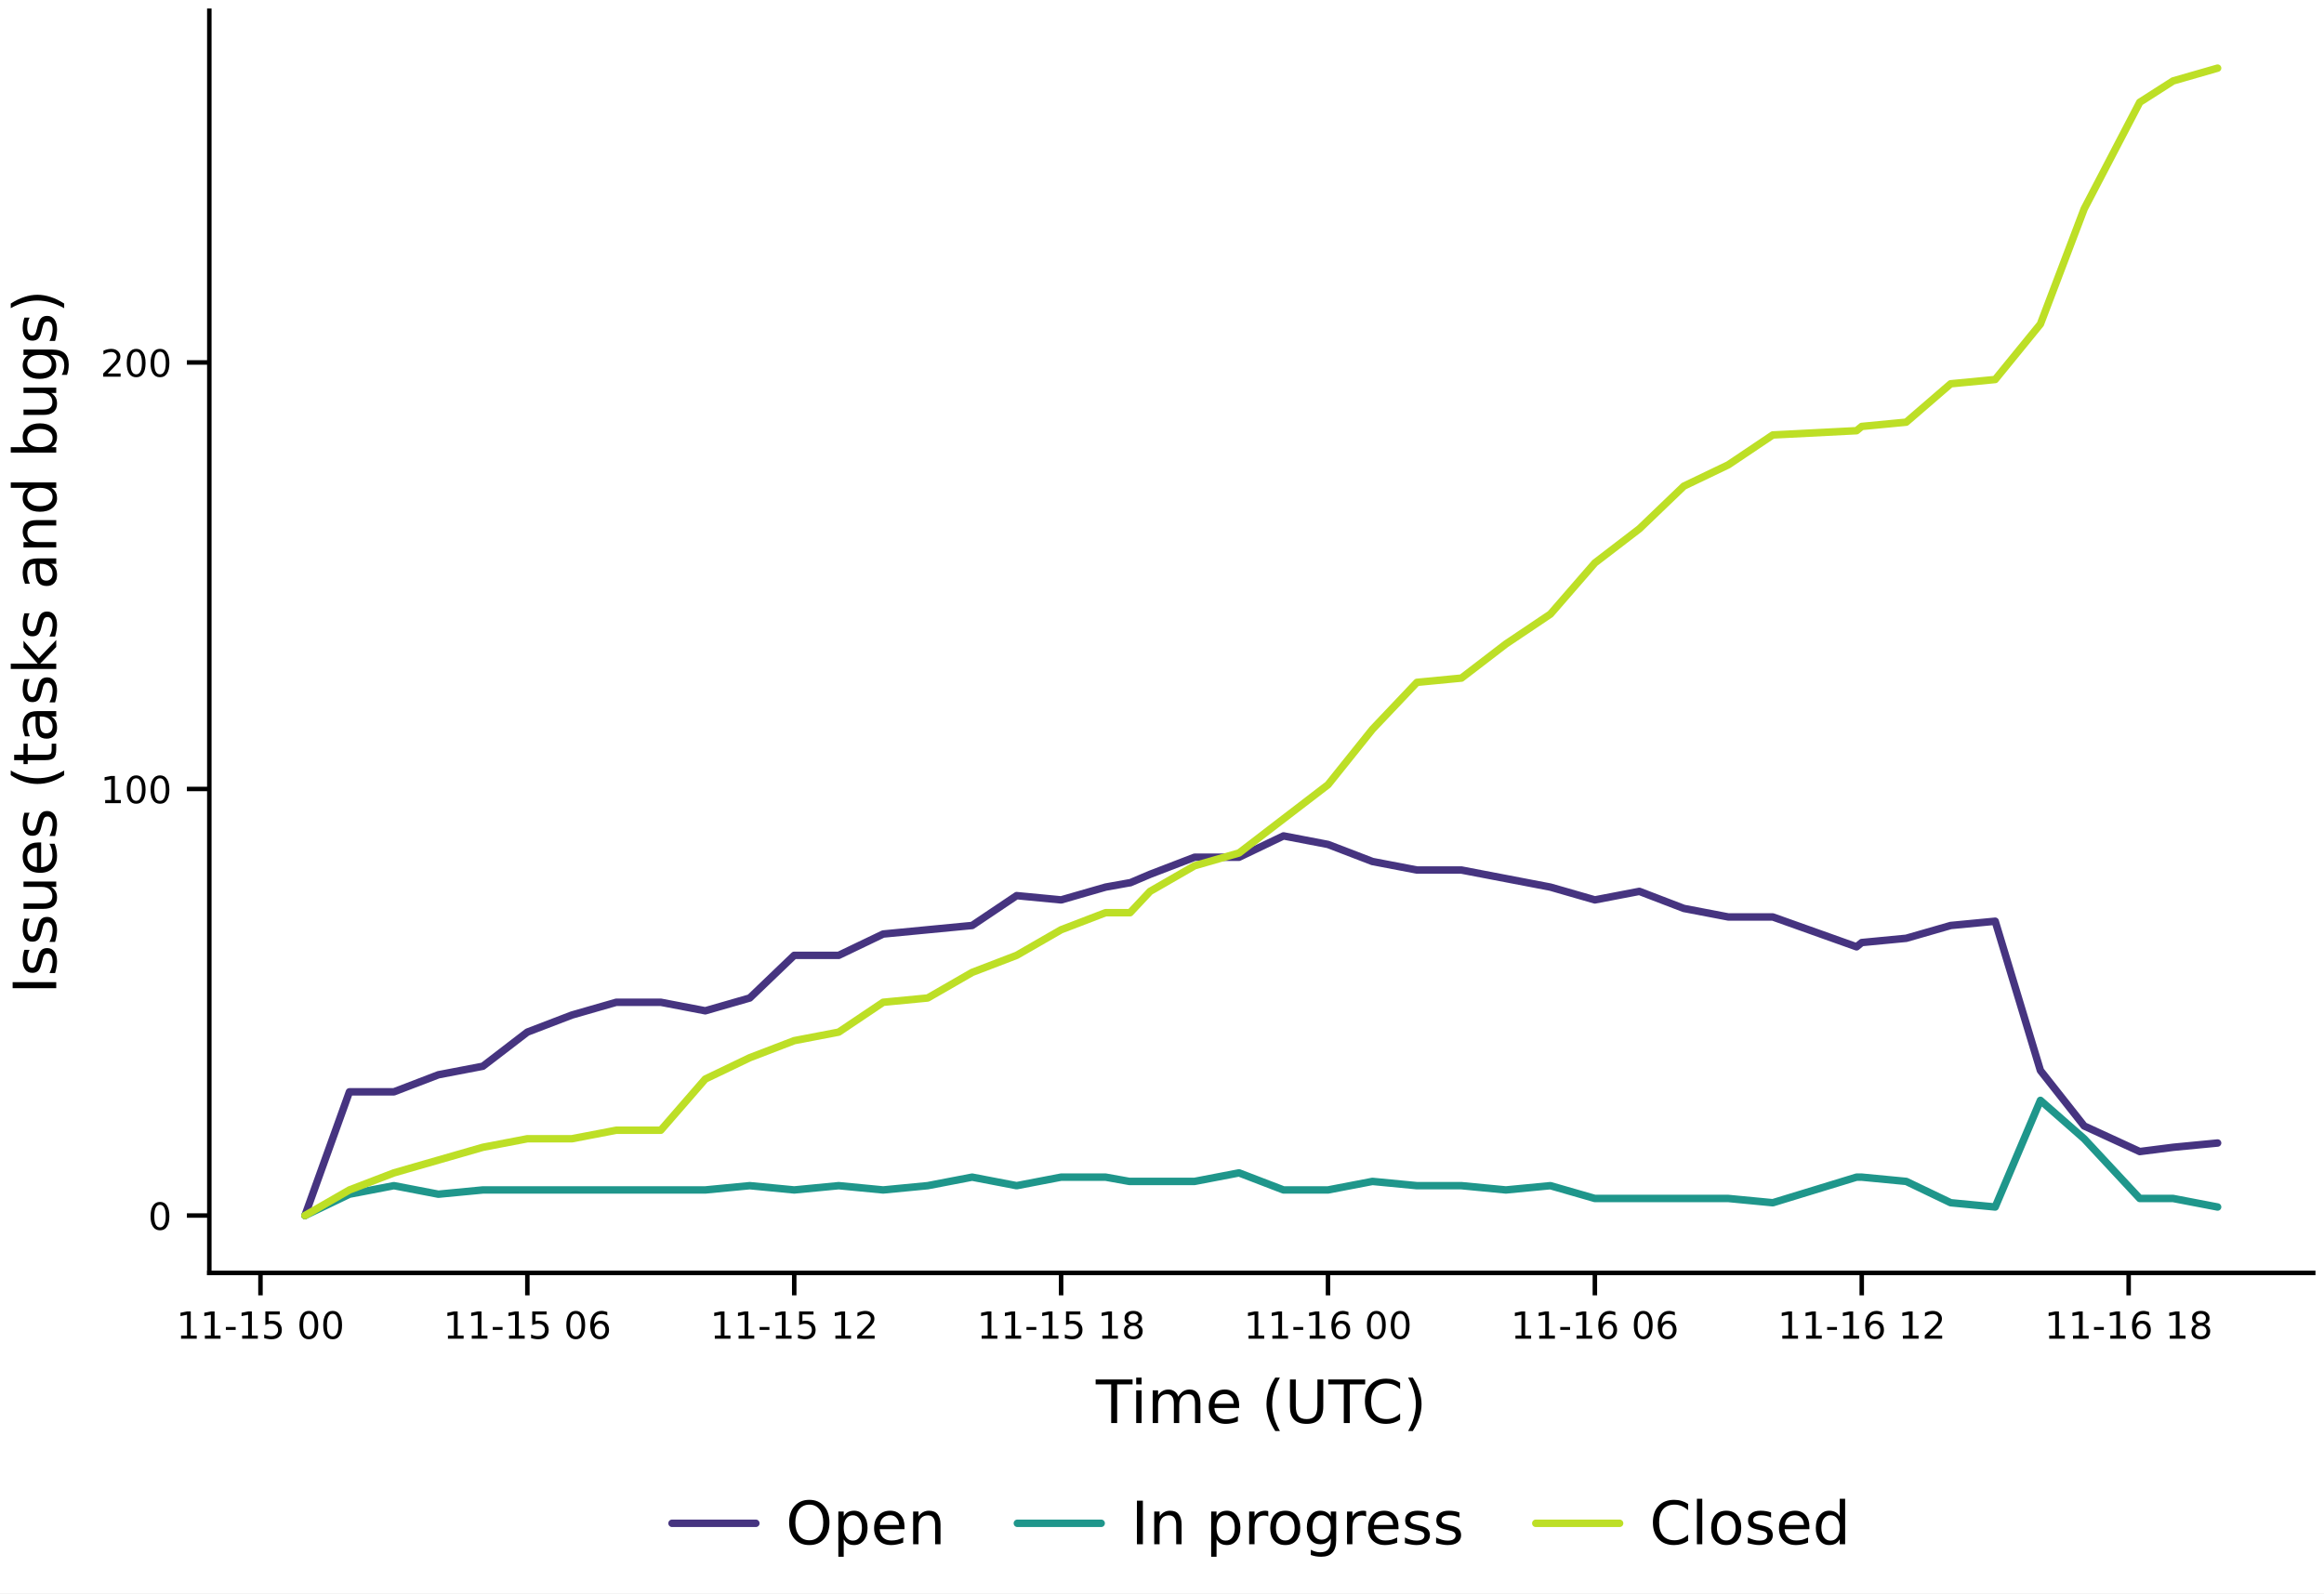
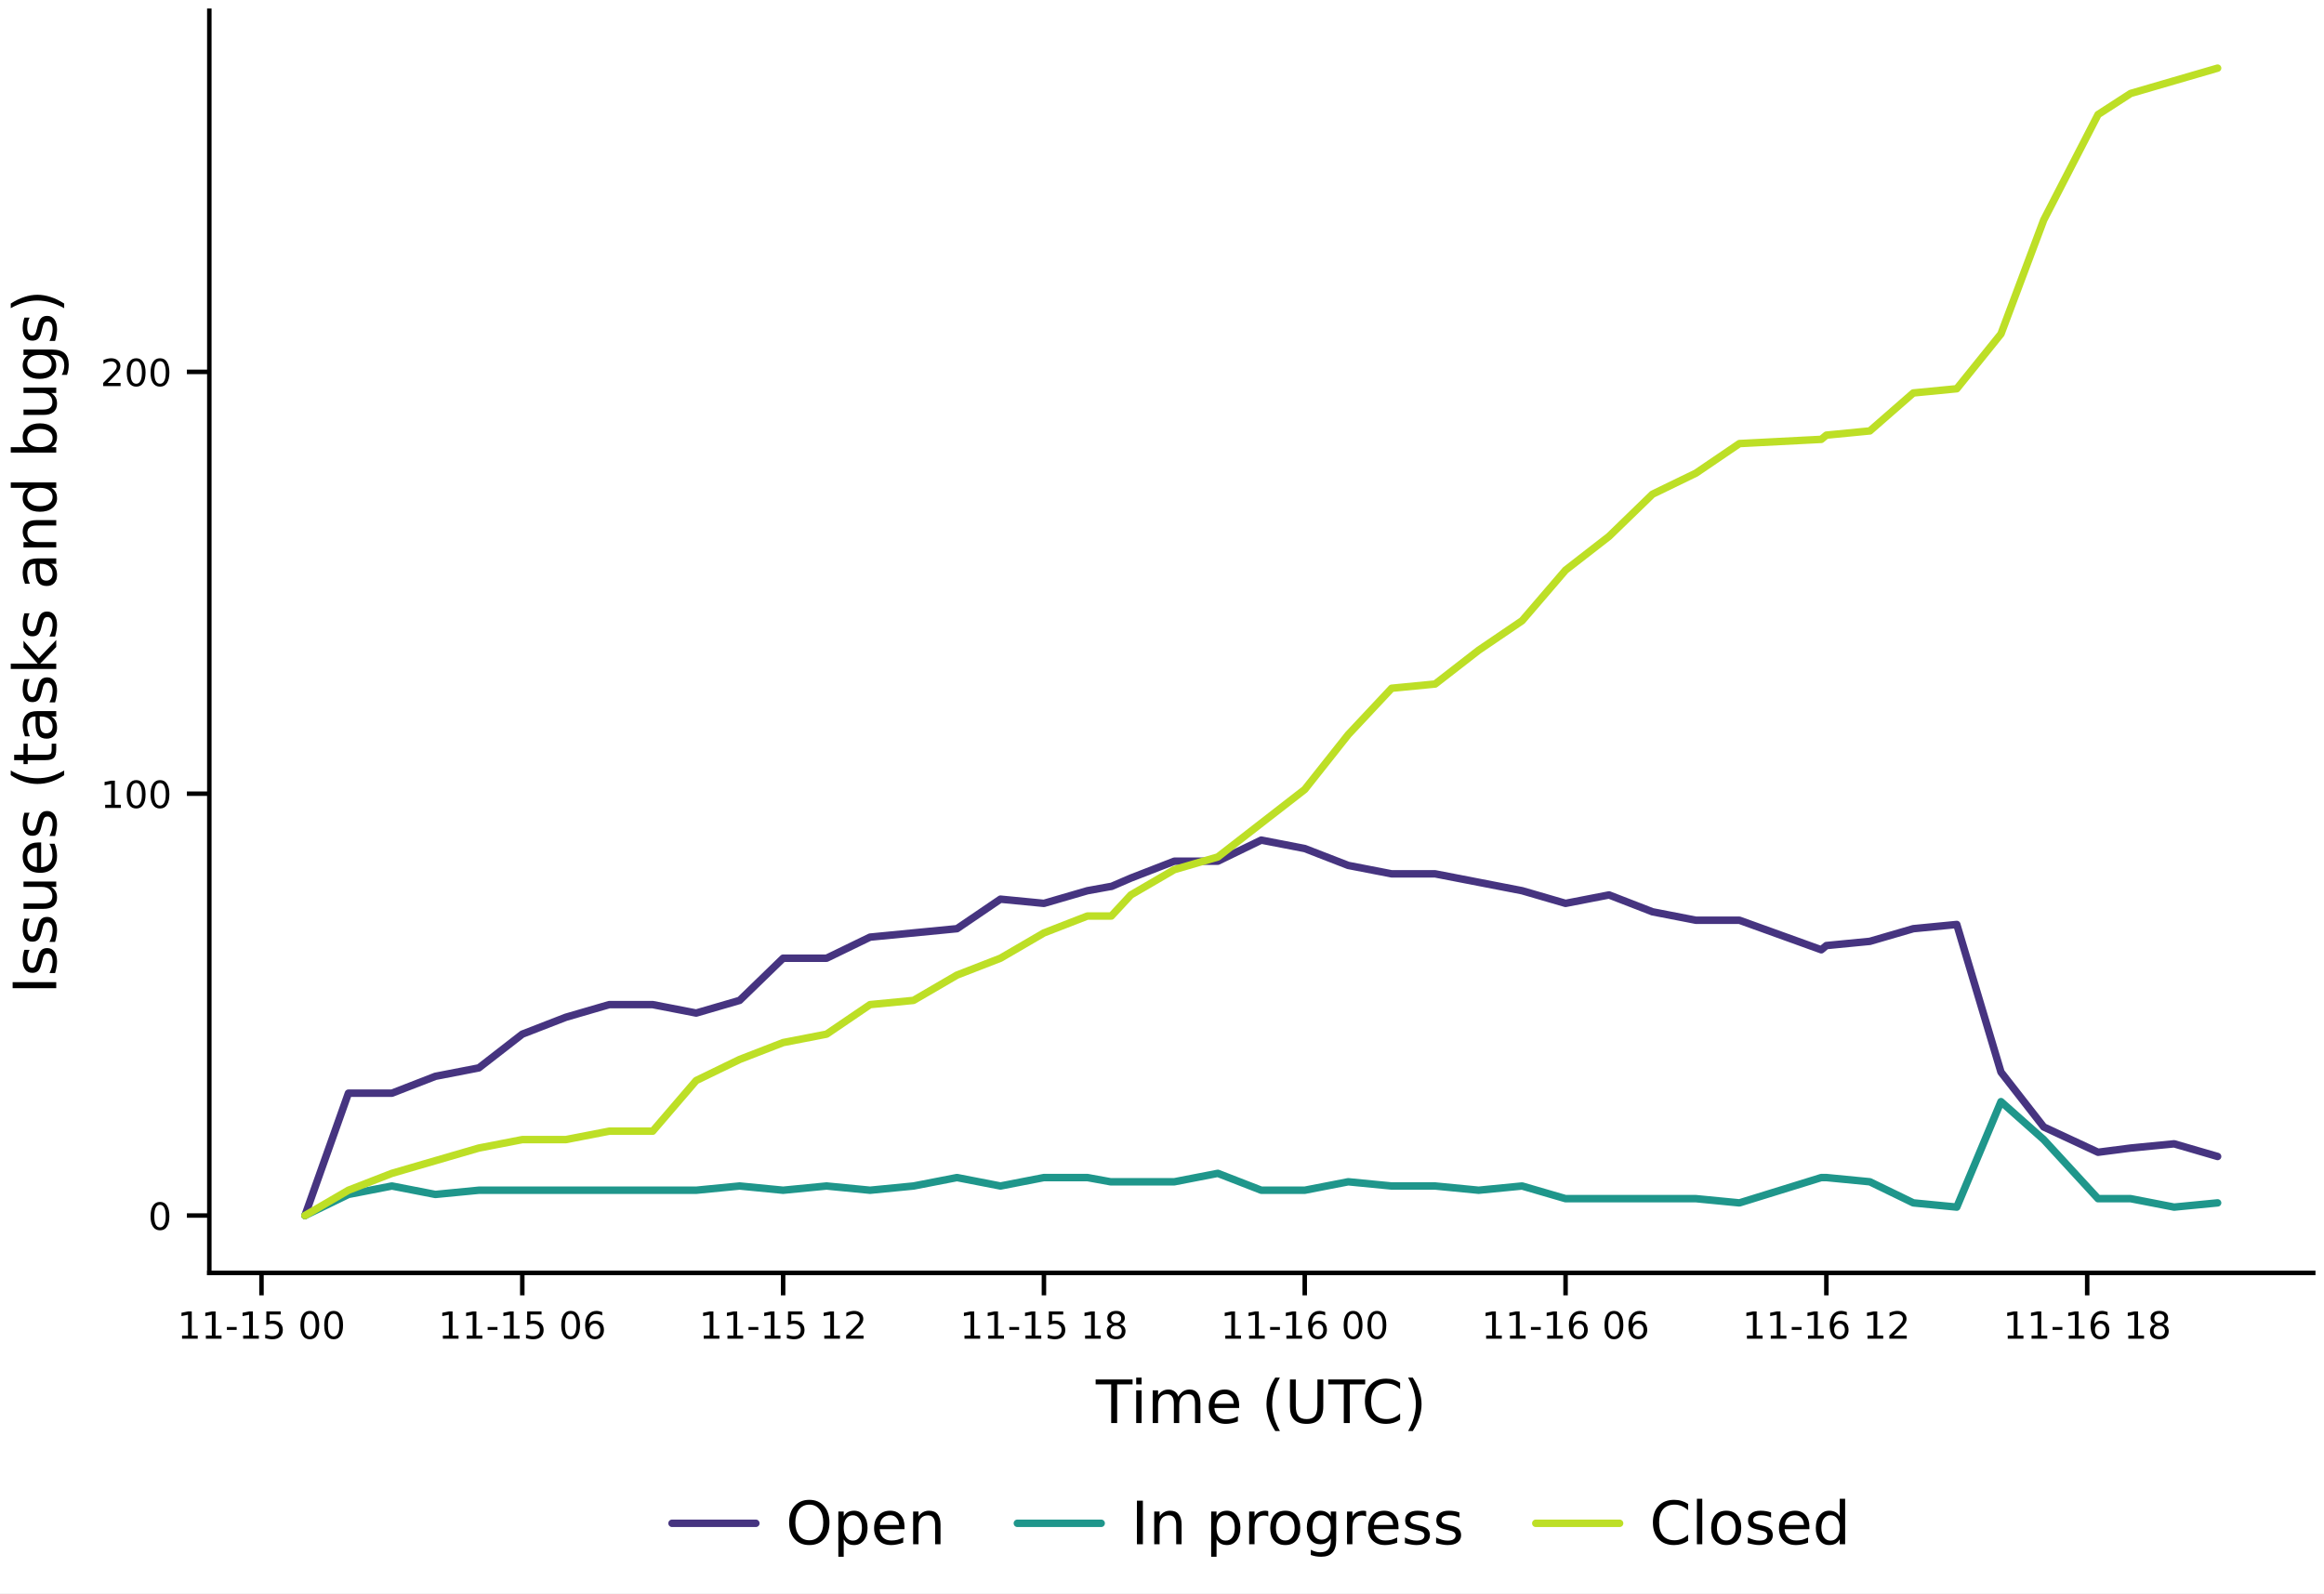
<svg xmlns="http://www.w3.org/2000/svg" xmlns:xlink="http://www.w3.org/1999/xlink" width="310.696pt" height="213.046pt" viewBox="0 0 310.696 213.046" version="1.1">
  <defs>
    <style type="text/css">*{stroke-linejoin: round; stroke-linecap: butt}</style>
  </defs>
  <g id="figure_1">
    <g id="patch_1">
      <path d="M -0 213.046  L 310.696 213.046  L 310.696 0  L -0 0  z " style="fill: #ffffff" />
    </g>
    <g id="axes_1">
      <g id="patch_2">
        <path d="M 27.984 170.203  L 309.256 170.203  L 309.256 1.44  L 27.984 1.44  z " style="fill: #ffffff" />
      </g>
      <g id="matplotlib.axis_1">
        <g id="xtick_1">
          <g id="line2d_1">
            <defs>
-               <path id="m7419dec6ee" d="M 0 0  L 0 3  " style="stroke: #000000; stroke-width: 0.6" />
+               <path id="m48ec6e4c4b" d="M 0 0  L 0 3  " style="stroke: #000000; stroke-width: 0.6" />
            </defs>
            <g>
-               <use xlink:href="#m7419dec6ee" x="34.823" y="170.203" style="stroke: #000000; stroke-width: 0.6" />
+               <use xlink:href="#m48ec6e4c4b" x="34.958" y="170.203" style="stroke: #000000; stroke-width: 0.6" />
            </g>
          </g>
          <g id="text_1">
-             <text style="font-size: 5px; font-family: 'DejaVu Sans', sans-serif; text-anchor: middle" x="34.823" y="179.002" transform="rotate(-0 34.8229 179.0017)">11-15 00</text>
+             <text style="font-size: 5px; font-family: 'DejaVu Sans', sans-serif; text-anchor: middle" x="34.958" y="179.002" transform="rotate(-0 34.95805 179.0017)">11-15 00</text>
          </g>
        </g>
        <g id="xtick_2">
          <g id="line2d_2">
            <g>
-               <use xlink:href="#m7419dec6ee" x="70.502" y="170.203" style="stroke: #000000; stroke-width: 0.6" />
+               <use xlink:href="#m48ec6e4c4b" x="69.826" y="170.203" style="stroke: #000000; stroke-width: 0.6" />
            </g>
          </g>
          <g id="text_2">
-             <text style="font-size: 5px; font-family: 'DejaVu Sans', sans-serif; text-anchor: middle" x="70.502" y="179.002" transform="rotate(-0 70.50215 179.0017)">11-15 06</text>
+             <text style="font-size: 5px; font-family: 'DejaVu Sans', sans-serif; text-anchor: middle" x="69.826" y="179.002" transform="rotate(-0 69.82641 179.0017)">11-15 06</text>
          </g>
        </g>
        <g id="xtick_3">
          <g id="line2d_3">
            <g>
-               <use xlink:href="#m7419dec6ee" x="106.181" y="170.203" style="stroke: #000000; stroke-width: 0.6" />
+               <use xlink:href="#m48ec6e4c4b" x="104.695" y="170.203" style="stroke: #000000; stroke-width: 0.6" />
            </g>
          </g>
          <g id="text_3">
-             <text style="font-size: 5px; font-family: 'DejaVu Sans', sans-serif; text-anchor: middle" x="106.181" y="179.002" transform="rotate(-0 106.1814 179.0017)">11-15 12</text>
+             <text style="font-size: 5px; font-family: 'DejaVu Sans', sans-serif; text-anchor: middle" x="104.695" y="179.002" transform="rotate(-0 104.6948 179.0017)">11-15 12</text>
          </g>
        </g>
        <g id="xtick_4">
          <g id="line2d_4">
            <g>
-               <use xlink:href="#m7419dec6ee" x="141.861" y="170.203" style="stroke: #000000; stroke-width: 0.6" />
+               <use xlink:href="#m48ec6e4c4b" x="139.563" y="170.203" style="stroke: #000000; stroke-width: 0.6" />
            </g>
          </g>
          <g id="text_4">
-             <text style="font-size: 5px; font-family: 'DejaVu Sans', sans-serif; text-anchor: middle" x="141.861" y="179.002" transform="rotate(-0 141.8607 179.0017)">11-15 18</text>
+             <text style="font-size: 5px; font-family: 'DejaVu Sans', sans-serif; text-anchor: middle" x="139.563" y="179.002" transform="rotate(-0 139.5631 179.0017)">11-15 18</text>
          </g>
        </g>
        <g id="xtick_5">
          <g id="line2d_5">
            <g>
-               <use xlink:href="#m7419dec6ee" x="177.54" y="170.203" style="stroke: #000000; stroke-width: 0.6" />
+               <use xlink:href="#m48ec6e4c4b" x="174.431" y="170.203" style="stroke: #000000; stroke-width: 0.6" />
            </g>
          </g>
          <g id="text_5">
-             <text style="font-size: 5px; font-family: 'DejaVu Sans', sans-serif; text-anchor: middle" x="177.54" y="179.002" transform="rotate(-0 177.5399 179.0017)">11-16 00</text>
+             <text style="font-size: 5px; font-family: 'DejaVu Sans', sans-serif; text-anchor: middle" x="174.431" y="179.002" transform="rotate(-0 174.4315 179.0017)">11-16 00</text>
          </g>
        </g>
        <g id="xtick_6">
          <g id="line2d_6">
            <g>
-               <use xlink:href="#m7419dec6ee" x="213.219" y="170.203" style="stroke: #000000; stroke-width: 0.6" />
+               <use xlink:href="#m48ec6e4c4b" x="209.3" y="170.203" style="stroke: #000000; stroke-width: 0.6" />
            </g>
          </g>
          <g id="text_6">
-             <text style="font-size: 5px; font-family: 'DejaVu Sans', sans-serif; text-anchor: middle" x="213.219" y="179.002" transform="rotate(-0 213.2192 179.0017)">11-16 06</text>
+             <text style="font-size: 5px; font-family: 'DejaVu Sans', sans-serif; text-anchor: middle" x="209.3" y="179.002" transform="rotate(-0 209.2999 179.0017)">11-16 06</text>
          </g>
        </g>
        <g id="xtick_7">
          <g id="line2d_7">
            <g>
-               <use xlink:href="#m7419dec6ee" x="248.898" y="170.203" style="stroke: #000000; stroke-width: 0.6" />
+               <use xlink:href="#m48ec6e4c4b" x="244.168" y="170.203" style="stroke: #000000; stroke-width: 0.6" />
            </g>
          </g>
          <g id="text_7">
-             <text style="font-size: 5px; font-family: 'DejaVu Sans', sans-serif; text-anchor: middle" x="248.898" y="179.002" transform="rotate(-0 248.8984 179.0017)">11-16 12</text>
+             <text style="font-size: 5px; font-family: 'DejaVu Sans', sans-serif; text-anchor: middle" x="244.168" y="179.002" transform="rotate(-0 244.1682 179.0017)">11-16 12</text>
          </g>
        </g>
        <g id="xtick_8">
          <g id="line2d_8">
            <g>
-               <use xlink:href="#m7419dec6ee" x="284.578" y="170.203" style="stroke: #000000; stroke-width: 0.6" />
+               <use xlink:href="#m48ec6e4c4b" x="279.037" y="170.203" style="stroke: #000000; stroke-width: 0.6" />
            </g>
          </g>
          <g id="text_8">
-             <text style="font-size: 5px; font-family: 'DejaVu Sans', sans-serif; text-anchor: middle" x="284.578" y="179.002" transform="rotate(-0 284.5777 179.0017)">11-16 18</text>
+             <text style="font-size: 5px; font-family: 'DejaVu Sans', sans-serif; text-anchor: middle" x="279.037" y="179.002" transform="rotate(-0 279.0366 179.0017)">11-16 18</text>
          </g>
        </g>
        <g id="text_9">
          <text style="font-size: 8px; font-family: 'DejaVu Sans', sans-serif; text-anchor: middle" x="168.62" y="190.282" transform="rotate(-0 168.6201 190.2816)">Time (UTC)</text>
        </g>
      </g>
      <g id="matplotlib.axis_2">
        <g id="ytick_1">
          <g id="line2d_9">
            <defs>
-               <path id="m2475d0362e" d="M 0 0  L -3 0  " style="stroke: #000000; stroke-width: 0.6" />
+               <path id="m8d5b6a11be" d="M 0 0  L -3 0  " style="stroke: #000000; stroke-width: 0.6" />
            </defs>
            <g>
-               <use xlink:href="#m2475d0362e" x="27.984" y="162.532" style="stroke: #000000; stroke-width: 0.6" />
+               <use xlink:href="#m8d5b6a11be" x="27.984" y="162.532" style="stroke: #000000; stroke-width: 0.6" />
            </g>
          </g>
          <g id="text_10">
            <text style="font-size: 5px; font-family: 'DejaVu Sans', sans-serif; text-anchor: end" x="22.984" y="164.431" transform="rotate(-0 22.98438 164.4312)">0</text>
          </g>
        </g>
        <g id="ytick_2">
          <g id="line2d_10">
            <g>
-               <use xlink:href="#m2475d0362e" x="27.984" y="105.498" style="stroke: #000000; stroke-width: 0.6" />
+               <use xlink:href="#m8d5b6a11be" x="27.984" y="106.127" style="stroke: #000000; stroke-width: 0.6" />
            </g>
          </g>
          <g id="text_11">
-             <text style="font-size: 5px; font-family: 'DejaVu Sans', sans-serif; text-anchor: end" x="22.984" y="107.397" transform="rotate(-0 22.98438 107.3975)">100</text>
+             <text style="font-size: 5px; font-family: 'DejaVu Sans', sans-serif; text-anchor: end" x="22.984" y="108.027" transform="rotate(-0 22.98438 108.0265)">100</text>
          </g>
        </g>
        <g id="ytick_3">
          <g id="line2d_11">
            <g>
-               <use xlink:href="#m2475d0362e" x="27.984" y="48.464" style="stroke: #000000; stroke-width: 0.6" />
+               <use xlink:href="#m8d5b6a11be" x="27.984" y="49.722" style="stroke: #000000; stroke-width: 0.6" />
            </g>
          </g>
          <g id="text_12">
-             <text style="font-size: 5px; font-family: 'DejaVu Sans', sans-serif; text-anchor: end" x="22.984" y="50.364" transform="rotate(-0 22.98438 50.36374)">200</text>
+             <text style="font-size: 5px; font-family: 'DejaVu Sans', sans-serif; text-anchor: end" x="22.984" y="51.622" transform="rotate(-0 22.98438 51.62184)">200</text>
          </g>
        </g>
        <g id="text_13">
          <text style="font-size: 8px; font-family: 'DejaVu Sans', sans-serif; text-anchor: middle" x="7.519" y="85.821" transform="rotate(-90 7.51875 85.82143)">Issues (tasks and bugs)</text>
        </g>
      </g>
      <g id="line2d_12">
-         <path d="M 40.769 162.532  L 46.716 145.992  L 52.663 145.992  L 58.609 143.711  L 64.556 142.57  L 70.502 138.007  L 76.449 135.726  L 82.395 134.015  L 88.342 134.015  L 94.288 135.156  L 100.235 133.445  L 106.181 127.741  L 112.128 127.741  L 118.074 124.89  L 124.021 124.319  L 129.968 123.749  L 135.914 119.757  L 141.861 120.327  L 147.807 118.616  L 150.979 118.046  L 151.078 118.046  L 153.754 116.905  L 159.7 114.623  L 165.647 114.623  L 171.593 111.772  L 177.54 112.912  L 183.486 115.194  L 189.433 116.334  L 195.38 116.334  L 201.326 117.475  L 207.273 118.616  L 213.219 120.327  L 219.166 119.186  L 225.112 121.468  L 231.059 122.608  L 237.005 122.608  L 248.205 126.601  L 248.898 126.03  L 254.845 125.46  L 260.792 123.749  L 266.738 123.179  L 272.784 143.14  L 278.631 150.555  L 286.064 153.977  L 290.524 153.406  L 296.471 152.836  " clip-path="url(#pe06ed21122)" style="fill: none; stroke: #463480; stroke-linecap: round" />
+         <path d="M 40.769 162.532  L 46.581 146.174  L 52.392 146.174  L 58.204 143.918  L 64.015 142.79  L 69.826 138.278  L 75.638 136.022  L 81.449 134.329  L 87.261 134.329  L 93.072 135.458  L 98.883 133.765  L 104.695 128.125  L 110.506 128.125  L 116.318 125.305  L 122.129 124.741  L 127.94 124.177  L 133.752 120.228  L 139.563 120.792  L 145.375 119.1  L 148.474 118.536  L 148.571 118.536  L 151.186 117.408  L 156.997 115.152  L 162.809 115.152  L 168.62 112.332  L 174.431 113.46  L 180.243 115.716  L 186.054 116.844  L 191.866 116.844  L 197.677 117.972  L 203.488 119.1  L 209.3 120.792  L 215.111 119.664  L 220.923 121.92  L 226.734 123.049  L 232.545 123.049  L 243.49 126.997  L 244.168 126.433  L 249.98 125.869  L 255.791 124.177  L 261.602 123.613  L 267.511 143.354  L 273.225 150.687  L 280.489 154.071  L 284.848 153.507  L 290.659 152.943  L 296.471 154.635  " clip-path="url(#pe6f6a98309)" style="fill: none; stroke: #463480; stroke-linecap: round" />
      </g>
      <g id="line2d_13">
-         <path d="M 40.769 162.532  L 46.716 159.68  L 52.663 158.539  L 58.609 159.68  L 64.556 159.11  L 70.502 159.11  L 76.449 159.11  L 82.395 159.11  L 88.342 159.11  L 94.288 159.11  L 100.235 158.539  L 106.181 159.11  L 112.128 158.539  L 118.074 159.11  L 124.021 158.539  L 129.968 157.399  L 135.914 158.539  L 141.861 157.399  L 147.807 157.399  L 150.979 157.969  L 151.078 157.969  L 153.754 157.969  L 159.7 157.969  L 165.647 156.828  L 171.593 159.11  L 177.54 159.11  L 183.486 157.969  L 189.433 158.539  L 195.38 158.539  L 201.326 159.11  L 207.273 158.539  L 213.219 160.25  L 219.166 160.25  L 225.112 160.25  L 231.059 160.25  L 237.005 160.821  L 248.205 157.399  L 248.898 157.399  L 254.845 157.969  L 260.792 160.821  L 266.738 161.391  L 272.784 147.133  L 278.631 152.266  L 286.064 160.25  L 290.524 160.25  L 296.471 161.391  " clip-path="url(#pe06ed21122)" style="fill: none; stroke: #1f968b; stroke-linecap: round" />
+         <path d="M 40.769 162.532  L 46.581 159.712  L 52.392 158.583  L 58.204 159.712  L 64.015 159.148  L 69.826 159.148  L 75.638 159.148  L 81.449 159.148  L 87.261 159.148  L 93.072 159.148  L 98.883 158.583  L 104.695 159.148  L 110.506 158.583  L 116.318 159.148  L 122.129 158.583  L 127.94 157.455  L 133.752 158.583  L 139.563 157.455  L 145.375 157.455  L 148.474 158.019  L 148.571 158.019  L 151.186 158.019  L 156.997 158.019  L 162.809 156.891  L 168.62 159.148  L 174.431 159.148  L 180.243 158.019  L 186.054 158.583  L 191.866 158.583  L 197.677 159.148  L 203.488 158.583  L 209.3 160.276  L 215.111 160.276  L 220.923 160.276  L 226.734 160.276  L 232.545 160.84  L 243.49 157.455  L 244.168 157.455  L 249.98 158.019  L 255.791 160.84  L 261.602 161.404  L 267.511 147.303  L 273.225 152.379  L 280.489 160.276  L 284.848 160.276  L 290.659 161.404  L 296.471 160.84  " clip-path="url(#pe6f6a98309)" style="fill: none; stroke: #1f968b; stroke-linecap: round" />
      </g>
      <g id="line2d_14">
-         <path d="M 40.769 162.532  L 46.716 159.11  L 52.663 156.828  L 58.609 155.117  L 64.556 153.406  L 70.502 152.266  L 76.449 152.266  L 82.395 151.125  L 88.342 151.125  L 94.288 144.281  L 100.235 141.429  L 106.181 139.148  L 112.128 138.007  L 118.074 134.015  L 124.021 133.445  L 129.968 130.023  L 135.914 127.741  L 141.861 124.319  L 147.807 122.038  L 150.979 122.038  L 151.078 122.038  L 153.754 119.186  L 159.7 115.764  L 165.647 114.053  L 171.593 109.49  L 177.54 104.928  L 183.486 97.513  L 189.433 91.24  L 195.38 90.669  L 201.326 86.107  L 207.273 82.114  L 213.219 75.27  L 219.166 70.707  L 225.112 65.004  L 231.059 62.152  L 237.005 58.16  L 248.205 57.59  L 248.898 57.019  L 254.845 56.449  L 260.792 51.316  L 266.738 50.746  L 272.784 43.331  L 278.631 27.932  L 286.064 13.674  L 290.524 10.822  L 296.471 9.111  " clip-path="url(#pe06ed21122)" style="fill: none; stroke: #bddf26; stroke-linecap: round" />
+         <path d="M 40.769 162.532  L 46.581 159.148  L 52.392 156.891  L 58.204 155.199  L 64.015 153.507  L 69.826 152.379  L 75.638 152.379  L 81.449 151.251  L 87.261 151.251  L 93.072 144.482  L 98.883 141.662  L 104.695 139.406  L 110.506 138.278  L 116.318 134.329  L 122.129 133.765  L 127.94 130.381  L 133.752 128.125  L 139.563 124.741  L 145.375 122.484  L 148.474 122.484  L 148.571 122.484  L 151.186 119.664  L 156.997 116.28  L 162.809 114.588  L 168.62 110.075  L 174.431 105.563  L 180.243 98.23  L 186.054 92.026  L 191.866 91.462  L 197.677 86.95  L 203.488 83.001  L 209.3 76.233  L 215.111 71.72  L 220.923 66.08  L 226.734 63.26  L 232.545 59.311  L 243.49 58.747  L 244.168 58.183  L 249.98 57.619  L 255.791 52.543  L 261.602 51.979  L 267.511 44.646  L 273.225 29.417  L 280.489 15.316  L 284.848 12.495  L 290.659 10.803  L 296.471 9.111  " clip-path="url(#pe6f6a98309)" style="fill: none; stroke: #bddf26; stroke-linecap: round" />
      </g>
      <g id="patch_3">
        <path d="M 27.984 170.203  L 27.984 1.44  " style="fill: none; stroke: #000000; stroke-width: 0.6; stroke-linejoin: miter; stroke-linecap: square" />
      </g>
      <g id="patch_4">
        <path d="M 27.984 170.203  L 309.256 170.203  " style="fill: none; stroke: #000000; stroke-width: 0.6; stroke-linejoin: miter; stroke-linecap: square" />
      </g>
      <g id="legend_1">
        <g id="line2d_15">
          <path d="M 89.846 203.684  L 95.446 203.684  L 101.046 203.684  " style="fill: none; stroke: #463480; stroke-linecap: round" />
        </g>
        <g id="text_14">
          <text style="font-size: 8px; font-family: 'DejaVu Sans', sans-serif; text-anchor: start" x="105.046" y="206.484" transform="rotate(-0 105.0457 206.4837)">Open</text>
        </g>
        <g id="line2d_16">
          <path d="M 136.014 203.684  L 141.614 203.684  L 147.214 203.684  " style="fill: none; stroke: #1f968b; stroke-linecap: round" />
        </g>
        <g id="text_15">
          <text style="font-size: 8px; font-family: 'DejaVu Sans', sans-serif; text-anchor: start" x="151.214" y="206.484" transform="rotate(-0 151.2145 206.4837)">In progress</text>
        </g>
        <g id="line2d_17">
          <path d="M 205.322 203.684  L 210.922 203.684  L 216.522 203.684  " style="fill: none; stroke: #bddf26; stroke-linecap: round" />
        </g>
        <g id="text_16">
          <text style="font-size: 8px; font-family: 'DejaVu Sans', sans-serif; text-anchor: start" x="220.522" y="206.484" transform="rotate(-0 220.522 206.4837)">Closed</text>
        </g>
      </g>
    </g>
  </g>
  <defs>
-     <clipPath id="pe06ed21122">
+     <clipPath id="pe6f6a98309">
      <rect x="27.984" y="1.44" width="281.271" height="168.763" />
    </clipPath>
  </defs>
</svg>
